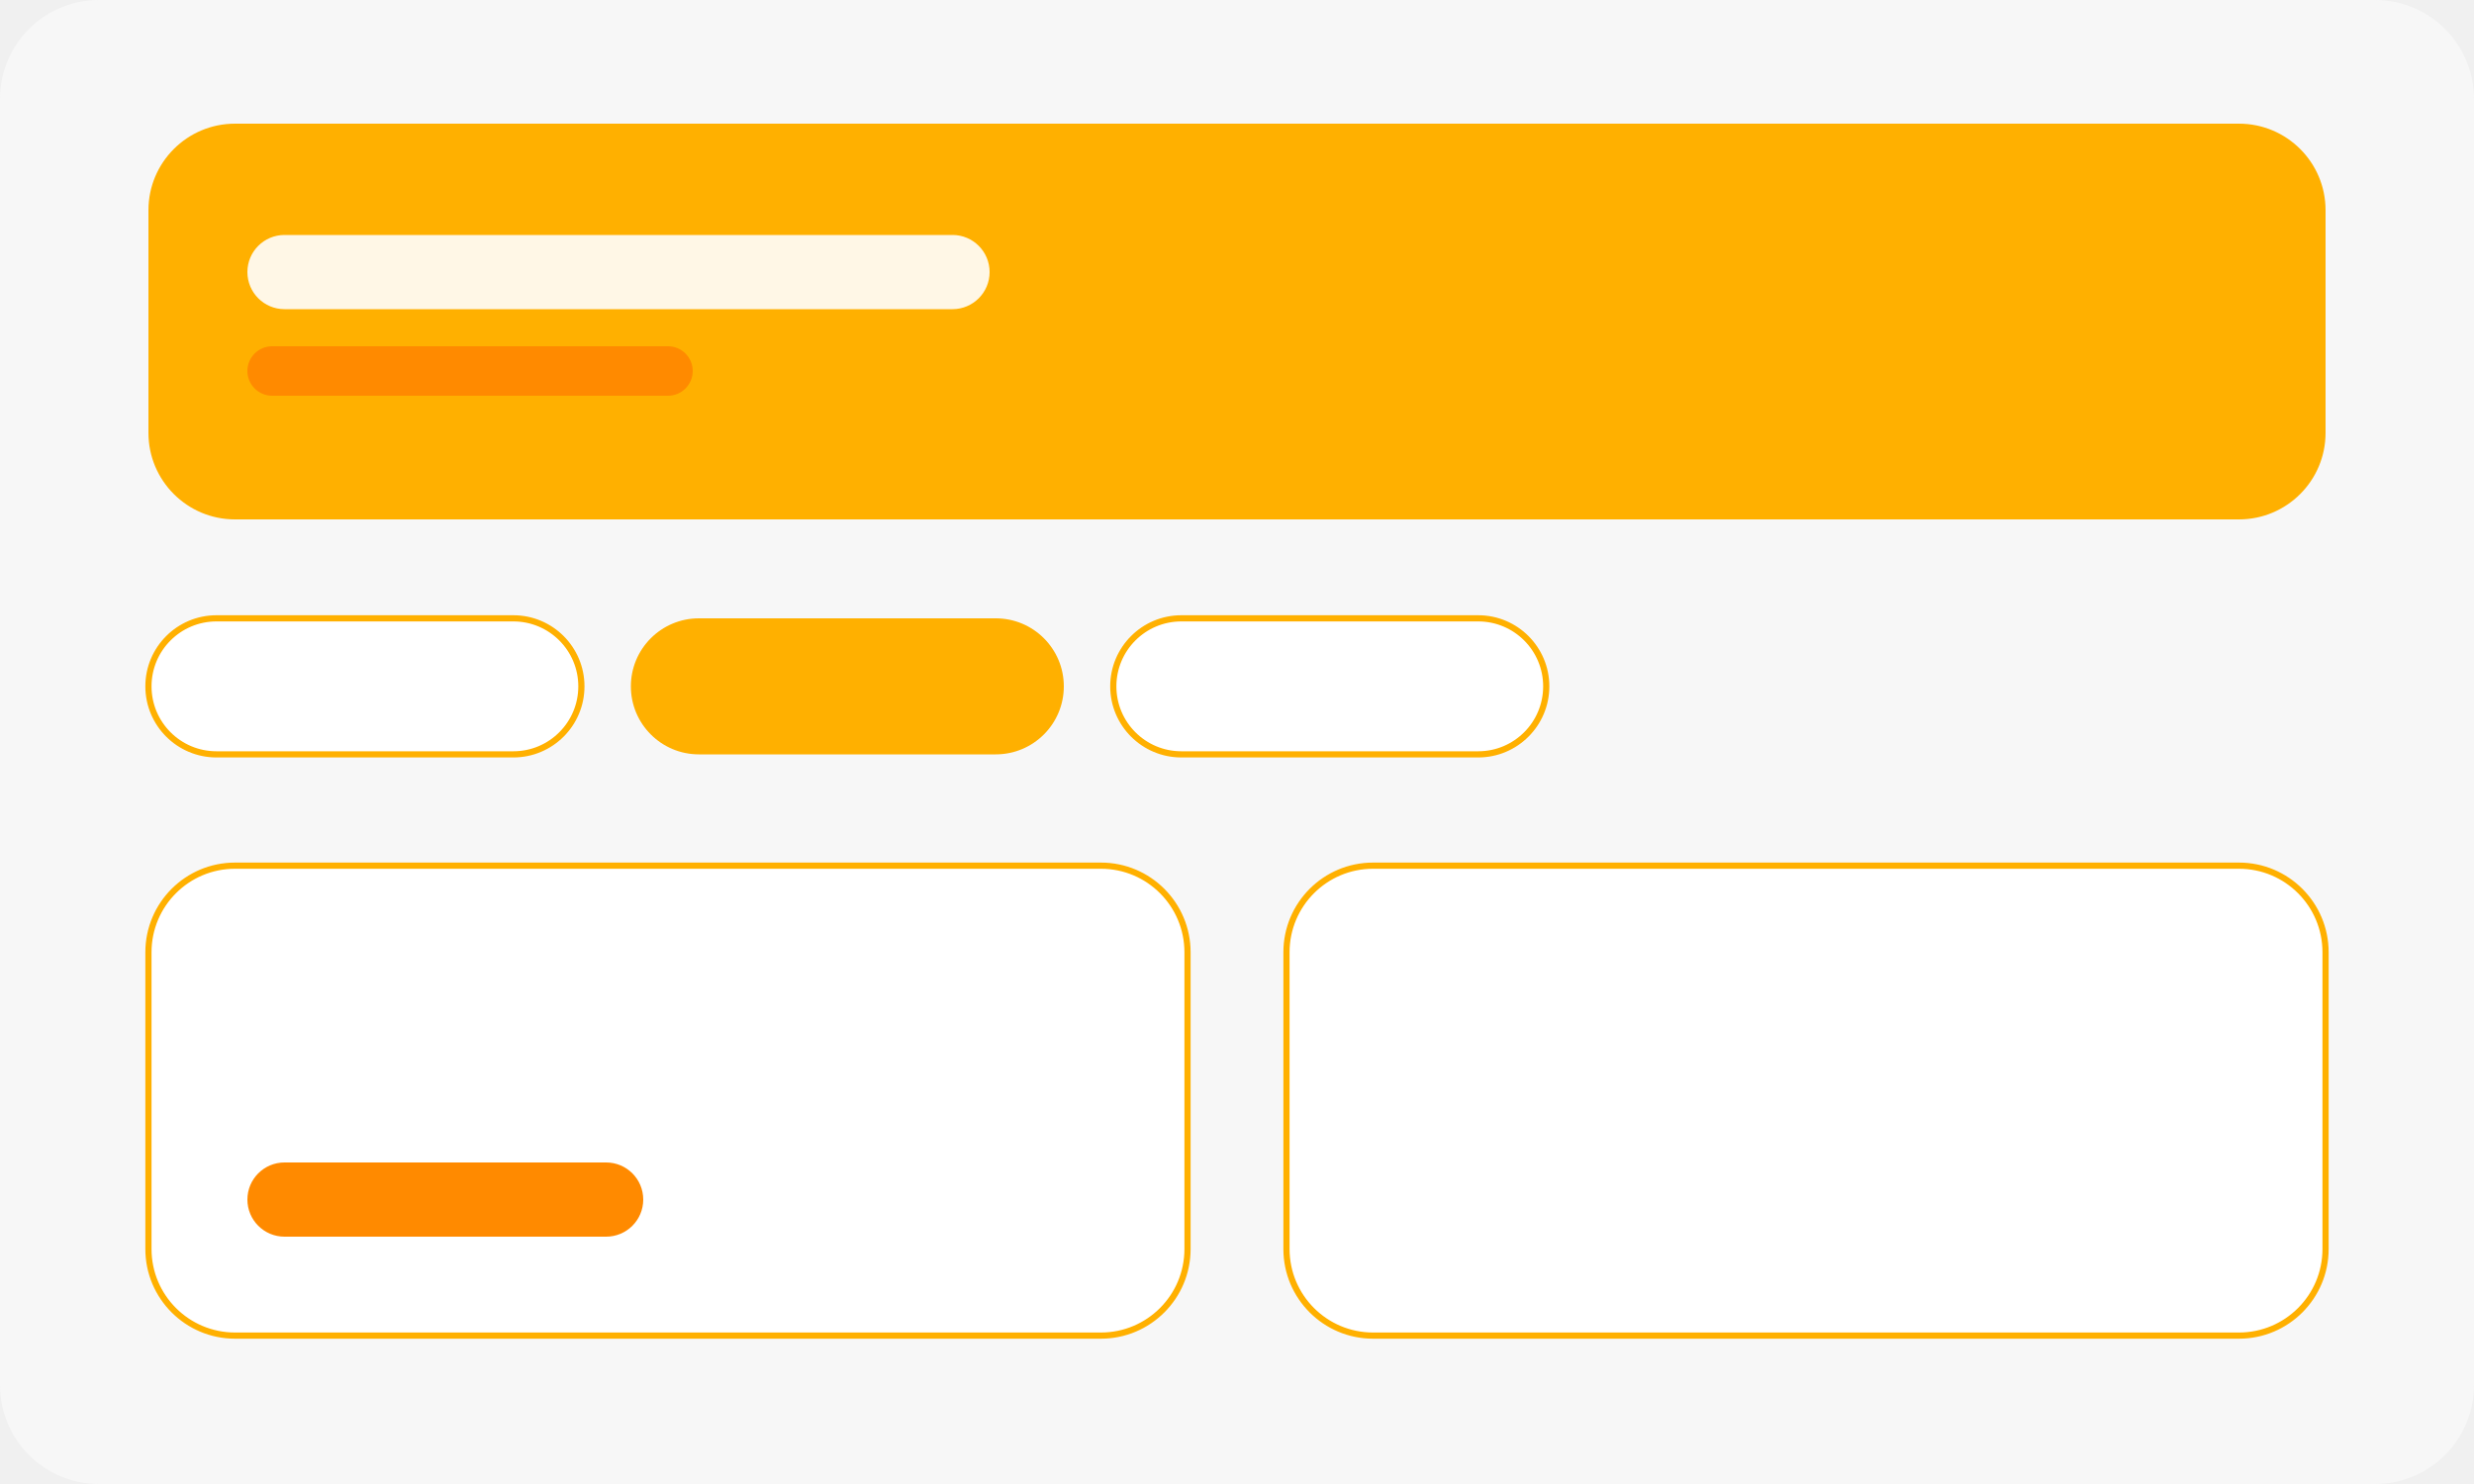
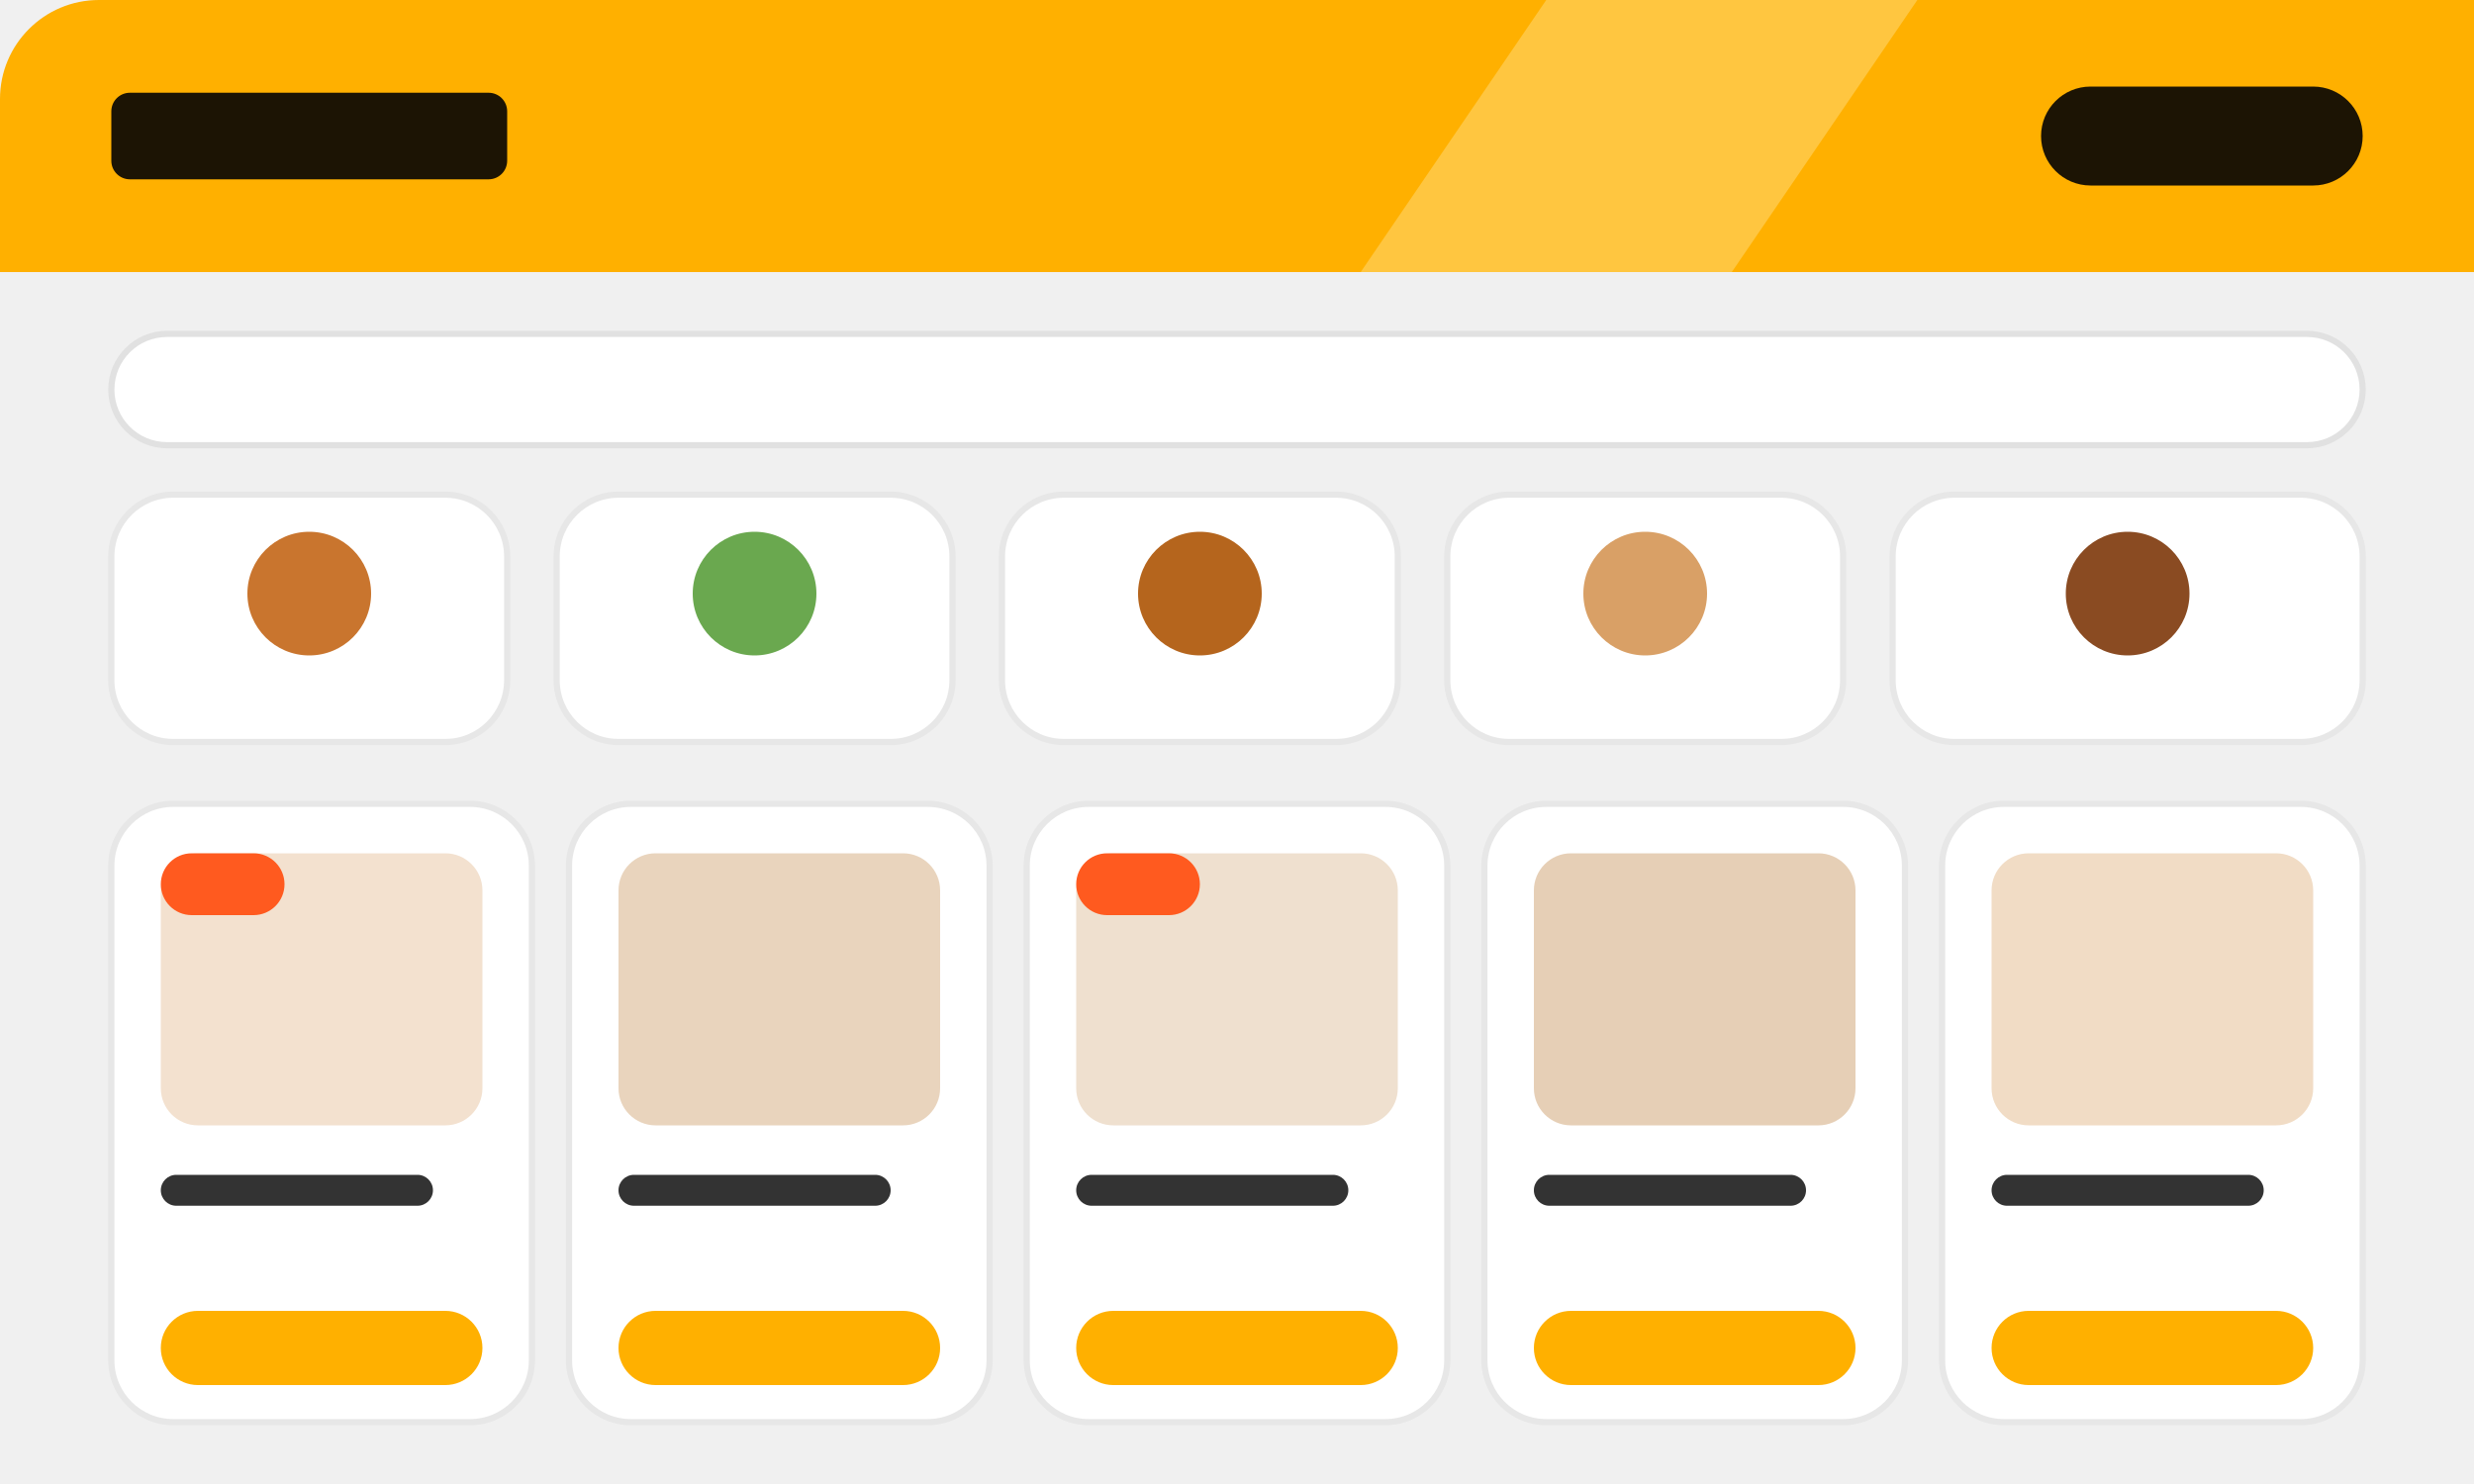
<svg xmlns="http://www.w3.org/2000/svg" viewBox="0 0 400 240" fill="none">
-   <rect width="400" height="240" rx="16" fill="#f7f7f7" />
-   <rect x="24" y="20" width="352" height="64" rx="14" fill="#FFB000" />
-   <rect x="40" y="38" width="120" height="12" rx="6" fill="#ffffff" opacity="0.9" />
-   <rect x="40" y="56" width="72" height="8" rx="4" fill="#ff8a00" />
-   <rect x="24" y="100" width="70" height="22" rx="11" fill="#ffffff" stroke="#FFB000" />
-   <rect x="102" y="100" width="70" height="22" rx="11" fill="#FFB000" />
-   <rect x="180" y="100" width="70" height="22" rx="11" fill="#ffffff" stroke="#FFB000" />
-   <rect x="24" y="140" width="168" height="76" rx="14" fill="#ffffff" stroke="#FFB000" />
-   <rect x="208" y="140" width="168" height="76" rx="14" fill="#ffffff" stroke="#FFB000" />
-   <rect x="40" y="188" width="64" height="12" rx="6" fill="#ff8a00" />
+   <rect width="400" height="240" rx="16" fill="#f0f0f0" />
+   <path d="M0 16A16 16 0 0 1 16 0h384v44H0z" fill="#ffb000" />
+   <path d="M250 0h60l-30 44h-60z" fill="#ffc640" />
+   <rect x="330" y="14" width="52" height="16" rx="8" fill="#1c1404" />
+   <rect x="18" y="15" width="64" height="14" rx="3" fill="#1c1404" />
+   <rect x="18" y="54" width="364" height="18" rx="9" fill="#ffffff" stroke="#e1e1e1" />
+   <g fill="#ffffff" stroke="#e7e7e7">
+     <rect x="18" y="80" width="64" height="40" rx="10" />
+     <rect x="90" y="80" width="64" height="40" rx="10" />
+     <rect x="162" y="80" width="64" height="40" rx="10" />
+     <rect x="234" y="80" width="64" height="40" rx="10" />
+     <rect x="306" y="80" width="76" height="40" rx="10" />
+   </g>
+   <circle cx="50" cy="96" r="10" fill="#c9752e" />
+   <circle cx="122" cy="96" r="10" fill="#6aa84f" />
+   <circle cx="194" cy="96" r="10" fill="#b5651d" />
+   <circle cx="266" cy="96" r="10" fill="#d9a066" />
+   <circle cx="344" cy="96" r="10" fill="#8a4b22" />
+   <g fill="#ffffff" stroke="#e7e7e7">
+     <rect x="18" y="130" width="68" height="100" rx="10" />
+     <rect x="92" y="130" width="68" height="100" rx="10" />
+     <rect x="166" y="130" width="68" height="100" rx="10" />
+     <rect x="240" y="130" width="68" height="100" rx="10" />
+     <rect x="314" y="130" width="68" height="100" rx="10" />
+   </g>
+   <g>
+     <rect x="26" y="138" width="52" height="44" rx="6" fill="#f3e1cf" />
+     <rect x="100" y="138" width="52" height="44" rx="6" fill="#e9d4bd" />
+     <rect x="174" y="138" width="52" height="44" rx="6" fill="#efe0cf" />
+     <rect x="248" y="138" width="52" height="44" rx="6" fill="#e6cfb6" />
+     <rect x="322" y="138" width="52" height="44" rx="6" fill="#f1dcc5" />
+     <rect x="26" y="138" width="20" height="10" rx="5" fill="#ff5a1f" />
+     <rect x="174" y="138" width="20" height="10" rx="5" fill="#ff5a1f" />
+   </g>
+   <g fill="#333">
+     <rect x="26" y="190" width="44" height="5" rx="2.5" />
+     <rect x="100" y="190" width="44" height="5" rx="2.5" />
+     <rect x="174" y="190" width="44" height="5" rx="2.5" />
+     <rect x="248" y="190" width="44" height="5" rx="2.5" />
+     <rect x="322" y="190" width="44" height="5" rx="2.5" />
+   </g>
+   <g fill="#ffb000">
+     <rect x="26" y="212" width="52" height="12" rx="6" />
+     <rect x="100" y="212" width="52" height="12" rx="6" />
+     <rect x="174" y="212" width="52" height="12" rx="6" />
+     <rect x="248" y="212" width="52" height="12" rx="6" />
+     <rect x="322" y="212" width="52" height="12" rx="6" />
+   </g>
</svg>
